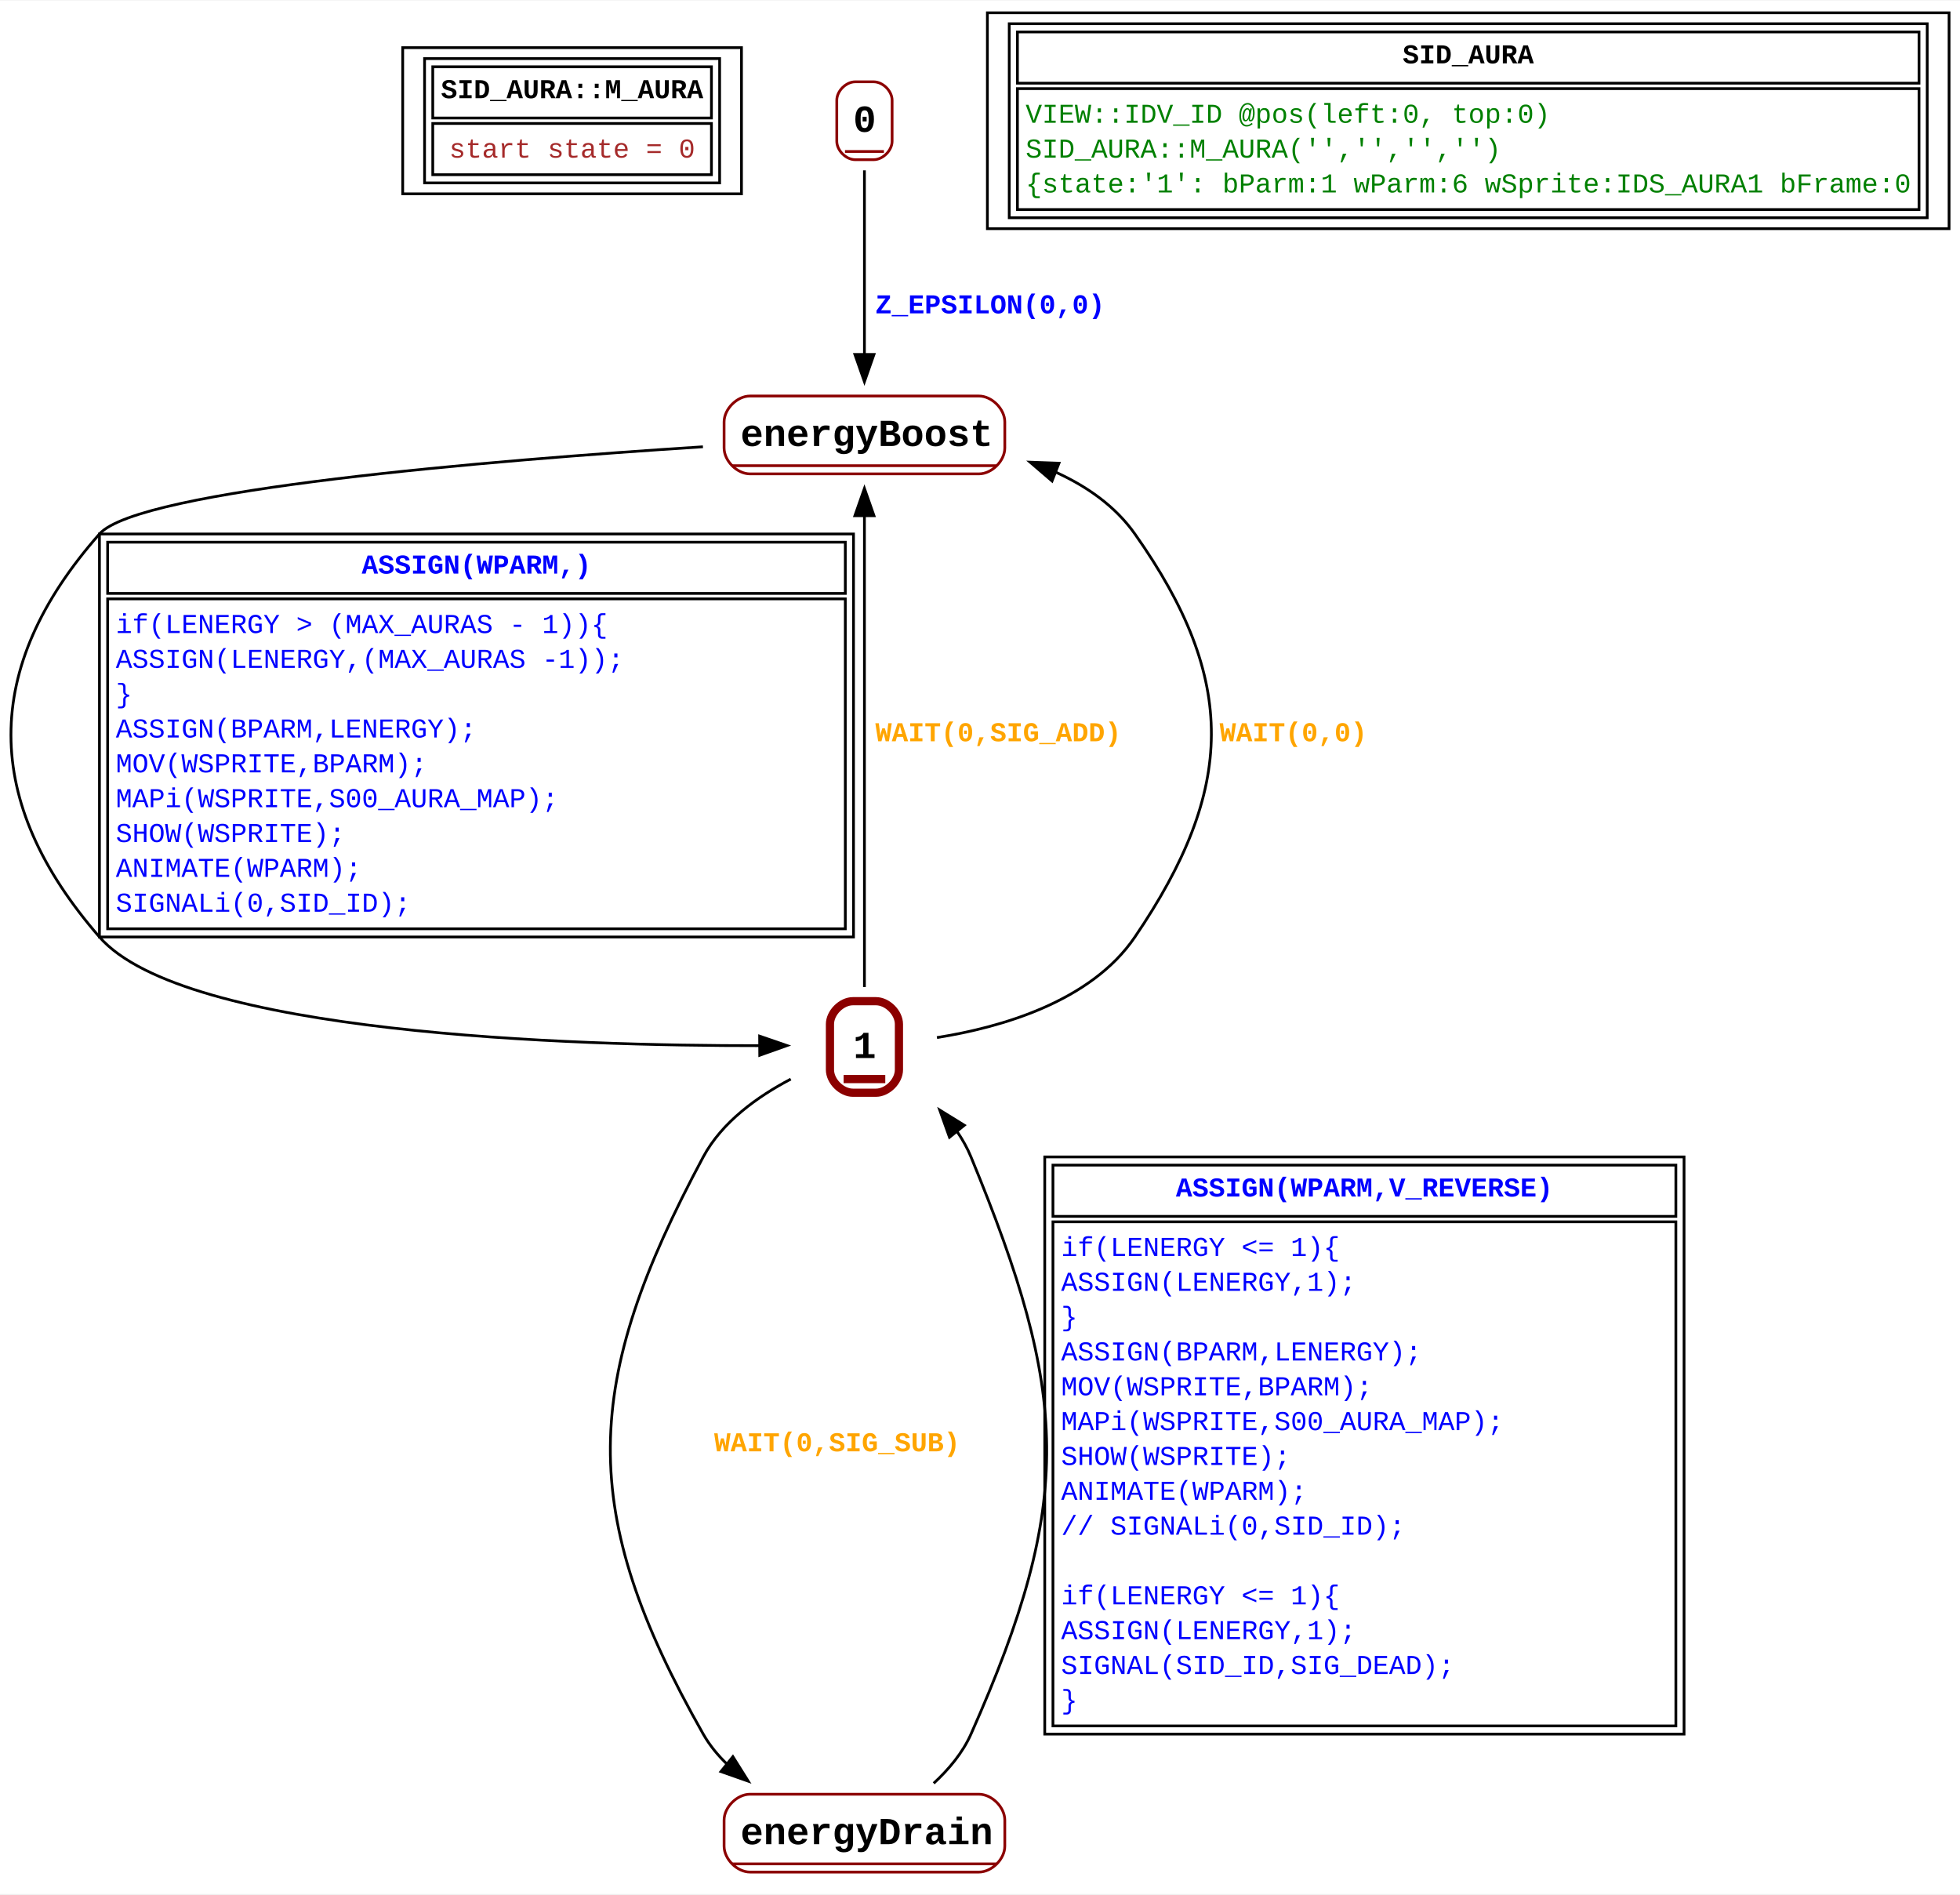
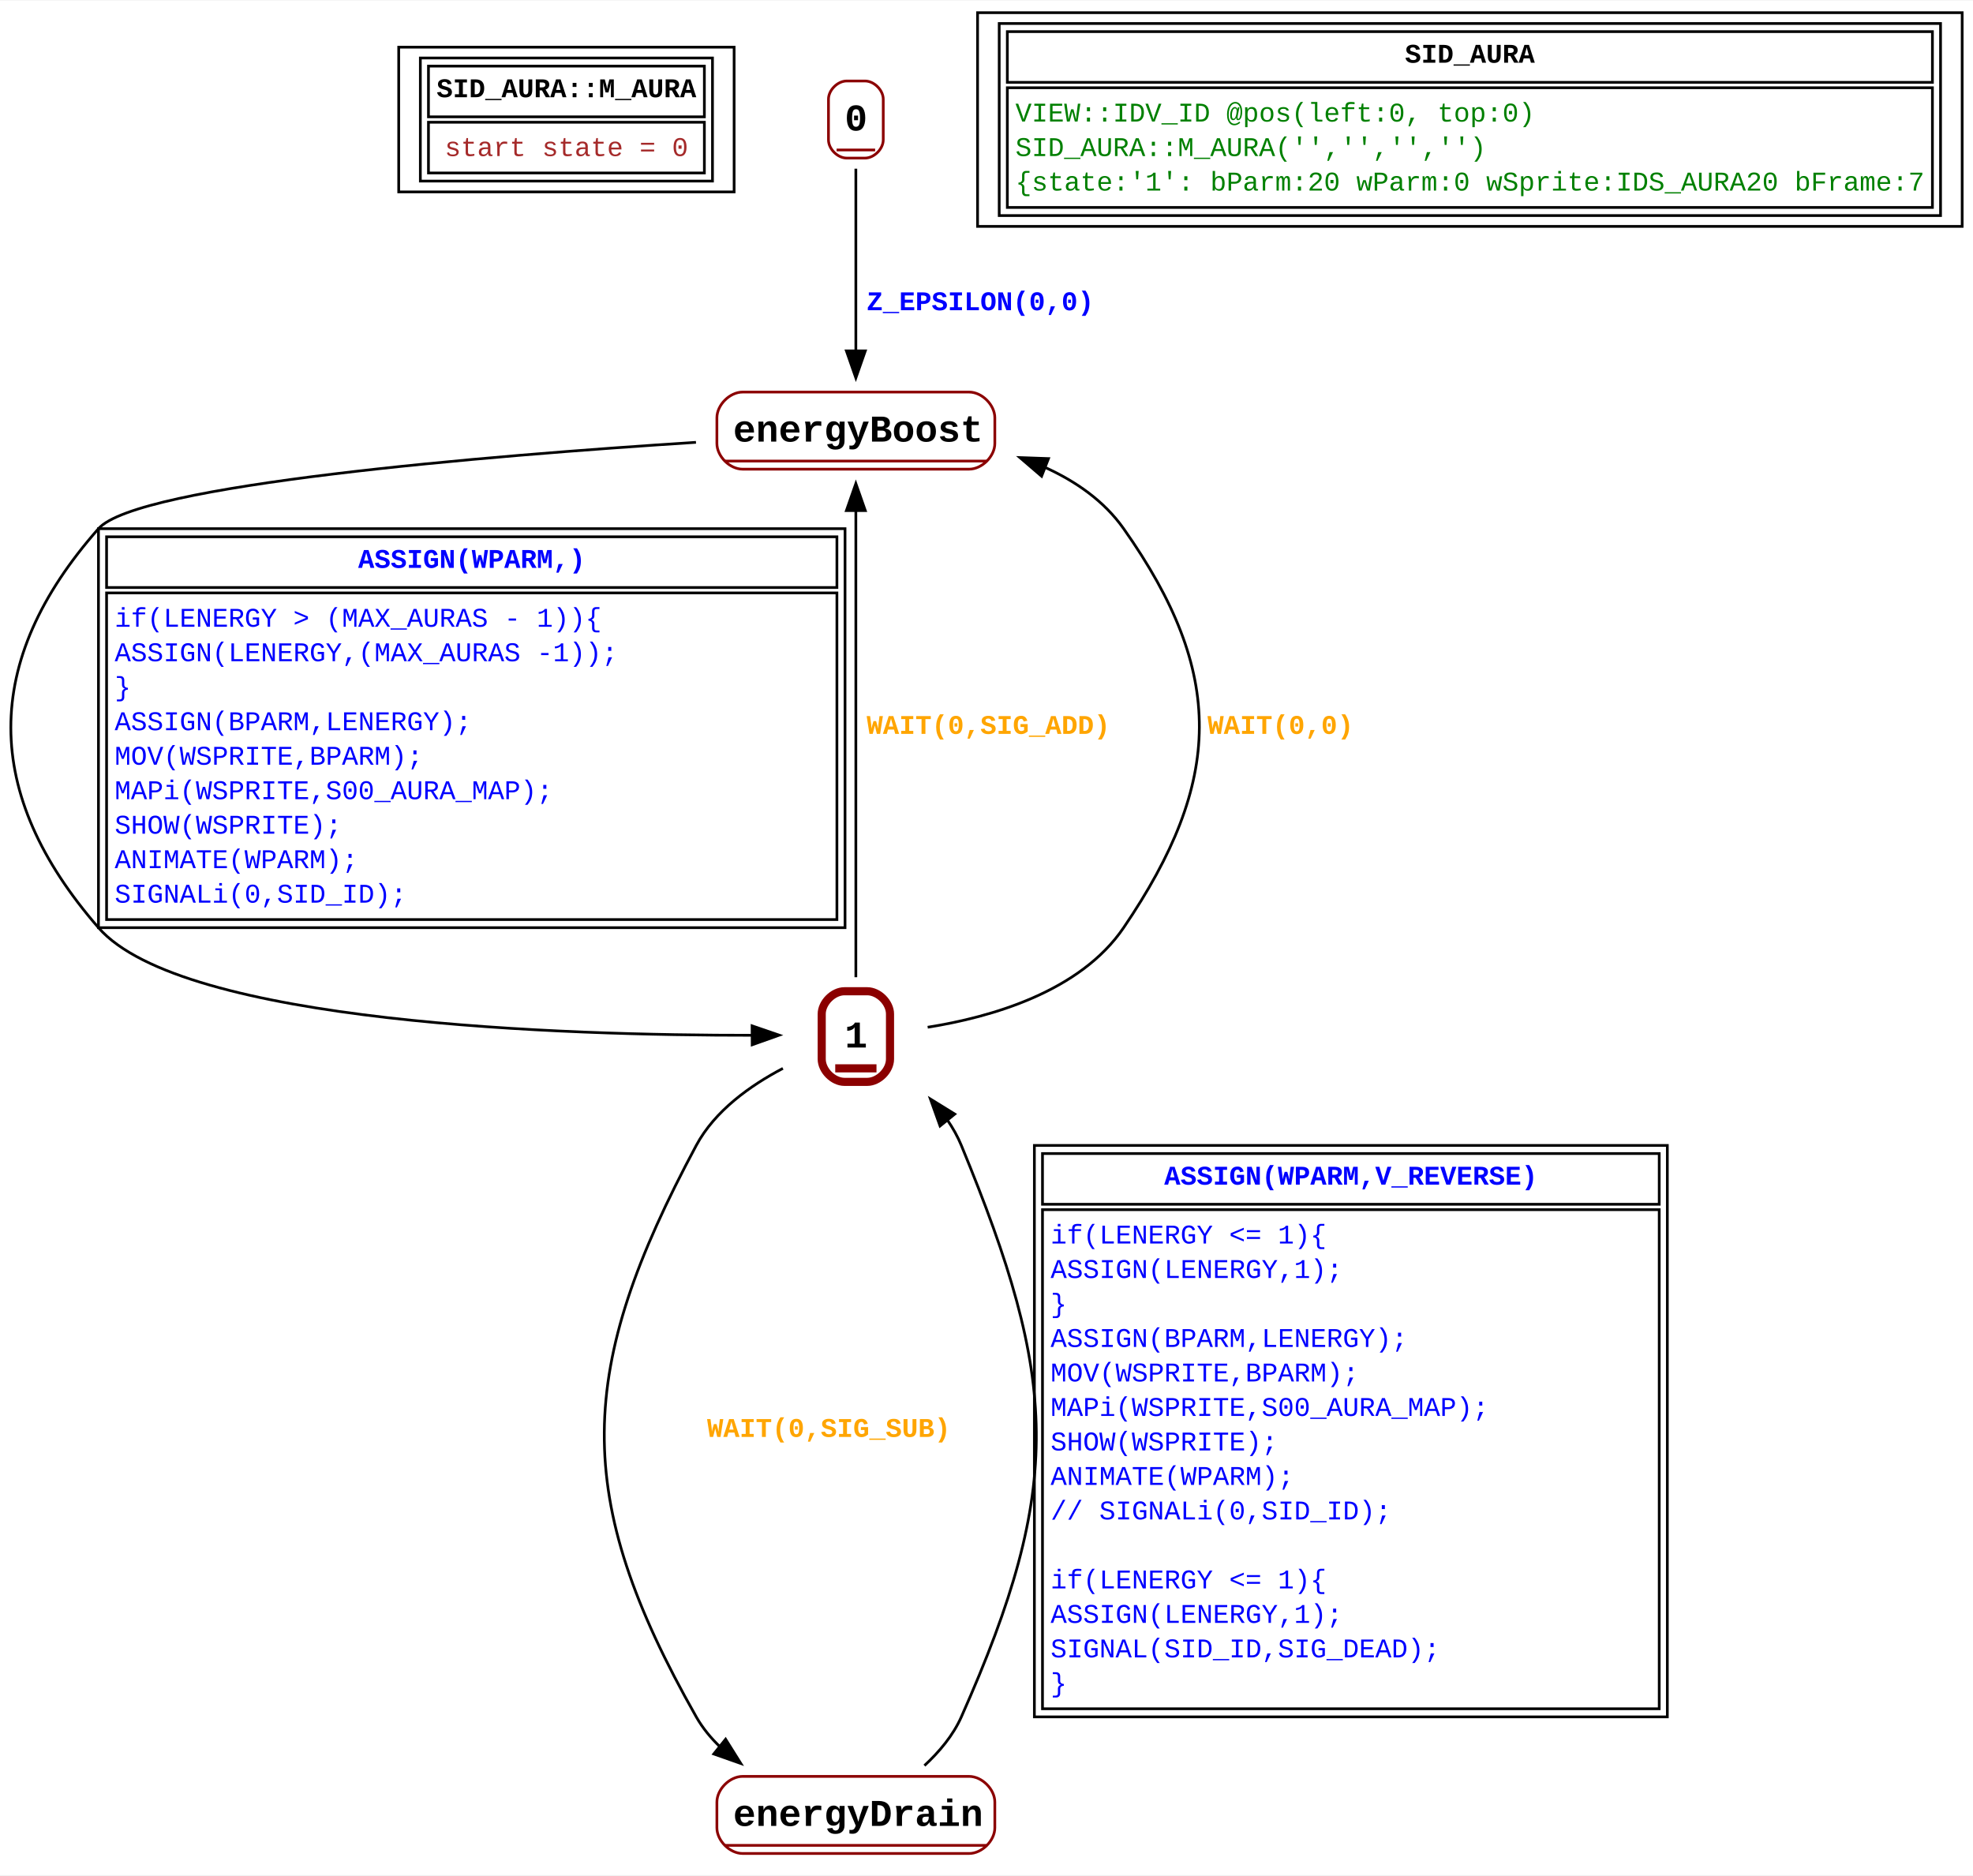
- <svg xmlns="http://www.w3.org/2000/svg" width="717pt" height="693pt" viewBox="0.00 0.00 717.40 693.00">
+ <svg xmlns="http://www.w3.org/2000/svg" width="729pt" height="693pt" viewBox="0.00 0.00 729.40 693.00">
  <g id="graph0" class="graph" transform="scale(1 1) rotate(0) translate(4 689)">
-     <polygon fill="white" stroke="none" points="-4,4 -4,-689 713.4,-689 713.4,4 -4,4" />
+     <polygon fill="white" stroke="none" points="-4,4 -4,-689 725.4,-689 725.4,4 -4,4" />
    <g id="node1" class="node">
      <polygon fill="none" stroke="black" points="143.4,-618.25 143.4,-671.75 267.4,-671.75 267.4,-618.25 143.4,-618.25" />
      <polygon fill="none" stroke="black" points="154.4,-646 154.4,-664.75 256.4,-664.75 256.4,-646 154.4,-646" />
      <text text-anchor="start" x="157.4" y="-653.25" font-family="Courier New" font-weight="bold" font-size="10.00">SID_AURA::M_AURA</text>
      <polygon fill="none" stroke="black" points="154.4,-625.25 154.4,-644 256.4,-644 256.4,-625.25 154.4,-625.25" />
      <text text-anchor="start" x="160.4" y="-631.5" font-family="Courier New" font-size="10.00" fill="brown">start state = 0</text>
      <polygon fill="none" stroke="black" points="151.4,-622.25 151.4,-667.75 259.4,-667.75 259.4,-622.25 151.4,-622.25" />
    </g>
    <g id="node2" class="node">
      <polyline fill="none" stroke="darkred" points="305.28,-633.75 319.53,-633.75" />
      <text text-anchor="start" x="308.28" y="-640.95" font-family="Courier New" font-weight="bold" font-size="14.00">0</text>
      <path fill="none" stroke="darkred" d="M309.03,-630.75C309.03,-630.75 315.78,-630.75 315.78,-630.75 319.15,-630.75 322.53,-634.12 322.53,-637.5 322.53,-637.5 322.53,-652.5 322.53,-652.5 322.53,-655.88 319.15,-659.25 315.78,-659.25 315.78,-659.25 309.03,-659.25 309.03,-659.25 305.65,-659.25 302.28,-655.88 302.28,-652.5 302.28,-652.5 302.28,-637.5 302.28,-637.5 302.28,-634.12 305.65,-630.75 309.03,-630.75" />
    </g>
    <g id="node3" class="node">
      <polyline fill="none" stroke="darkred" points="264.03,-518.75 360.78,-518.75" />
      <text text-anchor="start" x="267.03" y="-525.95" font-family="Courier New" font-weight="bold" font-size="14.00">energyBoost</text>
      <path fill="none" stroke="darkred" d="M270.53,-515.75C270.53,-515.75 354.28,-515.75 354.28,-515.75 359.03,-515.75 363.78,-520.5 363.78,-525.25 363.78,-525.25 363.78,-534.75 363.78,-534.75 363.78,-539.5 359.03,-544.25 354.28,-544.25 354.28,-544.25 270.53,-544.25 270.53,-544.25 265.78,-544.25 261.03,-539.5 261.03,-534.75 261.03,-534.75 261.03,-525.25 261.03,-525.25 261.03,-520.5 265.78,-515.75 270.53,-515.75" />
    </g>
    <g id="edge1" class="edge">
      <path fill="none" stroke="black" d="M312.4,-626.84C312.4,-608.9 312.4,-580.45 312.4,-559.2" />
      <polygon fill="black" stroke="black" points="315.9,-559.47 312.4,-549.47 308.9,-559.47 315.9,-559.47" />
      <text text-anchor="start" x="316.4" y="-574.5" font-family="Courier New" font-weight="bold" font-size="10.00" fill="blue">Z_EPSILON(0,0)</text>
    </g>
    <g id="node4" class="node">
      <polyline fill="none" stroke="darkred" stroke-width="3" points="304.78,-294.25 320.03,-294.25" />
      <text text-anchor="start" x="308.28" y="-301.95" font-family="Courier New" font-weight="bold" font-size="14.00">1</text>
      <path fill="none" stroke="darkred" stroke-width="3" d="M308.2,-289.25C308.2,-289.25 316.61,-289.25 316.61,-289.25 320.82,-289.25 325.03,-293.46 325.03,-297.67 325.03,-297.67 325.03,-314.33 325.03,-314.33 325.03,-318.54 320.82,-322.75 316.61,-322.75 316.61,-322.75 308.2,-322.75 308.2,-322.75 303.99,-322.75 299.78,-318.54 299.78,-314.33 299.78,-314.33 299.78,-297.67 299.78,-297.67 299.78,-293.46 303.99,-289.25 308.2,-289.25" />
    </g>
    <g id="edge5" class="edge">
      <path fill="none" stroke="black" d="M253.29,-525.67C175.47,-520.67 46.76,-510.03 32.4,-493.75 -10.96,-444.59 -10.61,-395.72 32.4,-346.25 63.31,-310.71 205.21,-306.4 274.34,-306.47" />
      <polygon fill="black" stroke="black" points="274.04,-309.96 284.06,-306.51 274.08,-302.96 274.04,-309.96" />
      <polygon fill="none" stroke="black" points="35.4,-472 35.4,-490.75 305.4,-490.75 305.4,-472 35.4,-472" />
      <text text-anchor="start" x="128.4" y="-479.25" font-family="Courier New" font-weight="bold" font-size="10.00" fill="blue">ASSIGN(WPARM,)</text>
      <polygon fill="none" stroke="black" points="35.4,-349.25 35.4,-470 305.4,-470 305.4,-349.25 35.4,-349.25" />
      <text text-anchor="start" x="38.4" y="-457.5" font-family="Courier New" font-size="10.00" fill="blue">       if(LENERGY &gt; (MAX_AURAS - 1)){</text>
      <text text-anchor="start" x="38.4" y="-444.75" font-family="Courier New" font-size="10.00" fill="blue">             ASSIGN(LENERGY,(MAX_AURAS -1));</text>
      <text text-anchor="start" x="38.4" y="-432" font-family="Courier New" font-size="10.00" fill="blue">       }</text>
      <text text-anchor="start" x="38.4" y="-419.25" font-family="Courier New" font-size="10.00" fill="blue">        ASSIGN(BPARM,LENERGY);</text>
      <text text-anchor="start" x="38.4" y="-406.5" font-family="Courier New" font-size="10.00" fill="blue">        MOV(WSPRITE,BPARM);</text>
      <text text-anchor="start" x="38.4" y="-393.75" font-family="Courier New" font-size="10.00" fill="blue">        MAPi(WSPRITE,S00_AURA_MAP);</text>
      <text text-anchor="start" x="38.4" y="-381" font-family="Courier New" font-size="10.00" fill="blue">        SHOW(WSPRITE);</text>
      <text text-anchor="start" x="38.4" y="-368.25" font-family="Courier New" font-size="10.00" fill="blue">        ANIMATE(WPARM);</text>
      <text text-anchor="start" x="38.4" y="-355.5" font-family="Courier New" font-size="10.00" fill="blue">        SIGNALi(0,SID_ID);</text>
      <polygon fill="none" stroke="black" points="32.4,-346.25 32.4,-493.75 308.4,-493.75 308.4,-346.25 32.4,-346.25" />
    </g>
    <g id="edge2" class="edge">
      <path fill="none" stroke="black" d="M312.4,-327.93C312.4,-367.97 312.4,-455.41 312.4,-500.64" />
      <polygon fill="black" stroke="black" points="308.9,-500.44 312.4,-510.44 315.9,-500.44 308.9,-500.44" />
      <text text-anchor="start" x="316.4" y="-417.88" font-family="Courier New" font-weight="bold" font-size="10.00" fill="orange">WAIT(0,SIG_ADD)</text>
    </g>
    <g id="edge4" class="edge">
      <path fill="none" stroke="black" d="M338.95,-309.44C362.4,-313.16 395.3,-322.54 411.4,-346.25 448.24,-400.48 449.19,-440.18 411.4,-493.75 404.2,-503.97 393.76,-511.24 382.33,-516.41" />
      <polygon fill="black" stroke="black" points="381.07,-513.14 373.03,-520.04 383.62,-519.66 381.07,-513.14" />
      <text text-anchor="start" x="442.4" y="-417.88" font-family="Courier New" font-weight="bold" font-size="10.00" fill="orange">WAIT(0,0)</text>
    </g>
    <g id="node5" class="node">
      <polyline fill="none" stroke="darkred" points="264.03,-7 360.78,-7" />
      <text text-anchor="start" x="267.03" y="-14.2" font-family="Courier New" font-weight="bold" font-size="14.00">energyDrain</text>
      <path fill="none" stroke="darkred" d="M270.53,-4C270.53,-4 354.28,-4 354.28,-4 359.03,-4 363.78,-8.75 363.78,-13.5 363.78,-13.5 363.78,-23 363.78,-23 363.78,-27.75 359.03,-32.5 354.28,-32.5 354.28,-32.5 270.53,-32.5 270.53,-32.5 265.78,-32.5 261.03,-27.75 261.03,-23 261.03,-23 261.03,-13.5 261.03,-13.5 261.03,-8.75 265.78,-4 270.53,-4" />
    </g>
    <g id="edge3" class="edge">
      <path fill="none" stroke="black" d="M285.43,-294.23C273.33,-287.88 260.26,-278.55 253.4,-265.75 209.06,-182.99 207.07,-136.16 253.4,-54.5 255.76,-50.36 258.81,-46.65 262.29,-43.34" />
      <polygon fill="black" stroke="black" points="264.25,-46.25 269.87,-37.27 259.87,-40.79 264.25,-46.25" />
      <text text-anchor="start" x="257.4" y="-158" font-family="Courier New" font-weight="bold" font-size="10.00" fill="orange">WAIT(0,SIG_SUB)</text>
    </g>
    <g id="edge6" class="edge">
      <path fill="none" stroke="black" d="M337.75,-36.49C343.27,-41.59 348.37,-47.66 351.4,-54.5 389.51,-140.31 387.19,-178.95 351.4,-265.75 350.06,-269.02 348.29,-272.16 346.25,-275.14" />
      <polygon fill="black" stroke="black" points="343.53,-272.94 339.96,-282.91 348.97,-277.34 343.53,-272.94" />
      <polygon fill="none" stroke="black" points="381.4,-244 381.4,-262.75 609.4,-262.75 609.4,-244 381.4,-244" />
      <text text-anchor="start" x="426.4" y="-251.25" font-family="Courier New" font-weight="bold" font-size="10.00" fill="blue">ASSIGN(WPARM,V_REVERSE)</text>
      <polygon fill="none" stroke="black" points="381.4,-57.5 381.4,-242 609.4,-242 609.4,-57.5 381.4,-57.5" />
      <text text-anchor="start" x="384.4" y="-229.5" font-family="Courier New" font-size="10.00" fill="blue">        if(LENERGY &lt;= 1){</text>
      <text text-anchor="start" x="384.4" y="-216.75" font-family="Courier New" font-size="10.00" fill="blue">             ASSIGN(LENERGY,1);</text>
      <text text-anchor="start" x="384.4" y="-204" font-family="Courier New" font-size="10.00" fill="blue">       }      </text>
      <text text-anchor="start" x="384.4" y="-191.25" font-family="Courier New" font-size="10.00" fill="blue">       ASSIGN(BPARM,LENERGY);</text>
      <text text-anchor="start" x="384.4" y="-178.5" font-family="Courier New" font-size="10.00" fill="blue">        MOV(WSPRITE,BPARM);</text>
      <text text-anchor="start" x="384.4" y="-165.75" font-family="Courier New" font-size="10.00" fill="blue">        MAPi(WSPRITE,S00_AURA_MAP);</text>
      <text text-anchor="start" x="384.4" y="-153" font-family="Courier New" font-size="10.00" fill="blue">        SHOW(WSPRITE);</text>
      <text text-anchor="start" x="384.4" y="-140.25" font-family="Courier New" font-size="10.00" fill="blue">        ANIMATE(WPARM);</text>
      <text text-anchor="start" x="384.4" y="-127.5" font-family="Courier New" font-size="10.00" fill="blue">       // SIGNALi(0,SID_ID);</text>
      <text text-anchor="start" x="384.4" y="-114.75" font-family="Courier New" font-size="10.00" fill="blue">        </text>
      <text text-anchor="start" x="384.4" y="-102" font-family="Courier New" font-size="10.00" fill="blue">        if(LENERGY &lt;= 1){</text>
      <text text-anchor="start" x="384.4" y="-89.25" font-family="Courier New" font-size="10.00" fill="blue">             ASSIGN(LENERGY,1);</text>
      <text text-anchor="start" x="384.4" y="-76.5" font-family="Courier New" font-size="10.00" fill="blue">             SIGNAL(SID_ID,SIG_DEAD);</text>
      <text text-anchor="start" x="384.4" y="-63.75" font-family="Courier New" font-size="10.00" fill="blue">       }   </text>
      <polygon fill="none" stroke="black" points="378.4,-54.5 378.4,-265.75 612.4,-265.75 612.4,-54.5 378.4,-54.5" />
    </g>
    <g id="node6" class="node">
-       <polygon fill="none" stroke="black" points="357.4,-605.5 357.4,-684.5 709.4,-684.5 709.4,-605.5 357.4,-605.5" />
-       <polygon fill="none" stroke="black" points="368.4,-658.75 368.4,-677.5 698.4,-677.5 698.4,-658.75 368.4,-658.75" />
-       <text text-anchor="start" x="509.4" y="-666" font-family="Courier New" font-weight="bold" font-size="10.00">SID_AURA</text>
-       <polygon fill="none" stroke="black" points="368.4,-612.5 368.4,-656.75 698.4,-656.75 698.4,-612.5 368.4,-612.5" />
+       <polygon fill="none" stroke="black" points="357.4,-605.5 357.4,-684.5 721.4,-684.5 721.4,-605.5 357.4,-605.5" />
+       <polygon fill="none" stroke="black" points="368.4,-658.75 368.4,-677.5 710.4,-677.5 710.4,-658.75 368.4,-658.75" />
+       <text text-anchor="start" x="515.4" y="-666" font-family="Courier New" font-weight="bold" font-size="10.00">SID_AURA</text>
+       <polygon fill="none" stroke="black" points="368.4,-612.5 368.4,-656.75 710.4,-656.75 710.4,-612.5 368.4,-612.5" />
      <text text-anchor="start" x="371.4" y="-644.25" font-family="Courier New" font-size="10.00" fill="green">VIEW::IDV_ID @pos(left:0, top:0)</text>
      <text text-anchor="start" x="371.4" y="-631.5" font-family="Courier New" font-size="10.00" fill="green">SID_AURA::M_AURA('','','','')</text>
-       <text text-anchor="start" x="371.4" y="-618.75" font-family="Courier New" font-size="10.00" fill="green">{state:'1': bParm:1 wParm:6 wSprite:IDS_AURA1 bFrame:0</text>
-       <polygon fill="none" stroke="black" points="365.4,-609.5 365.4,-680.5 701.4,-680.5 701.4,-609.5 365.4,-609.5" />
+       <text text-anchor="start" x="371.4" y="-618.75" font-family="Courier New" font-size="10.00" fill="green">{state:'1': bParm:20 wParm:0 wSprite:IDS_AURA20 bFrame:7</text>
+       <polygon fill="none" stroke="black" points="365.4,-609.5 365.4,-680.5 713.4,-680.5 713.4,-609.5 365.4,-609.5" />
    </g>
  </g>
</svg>
